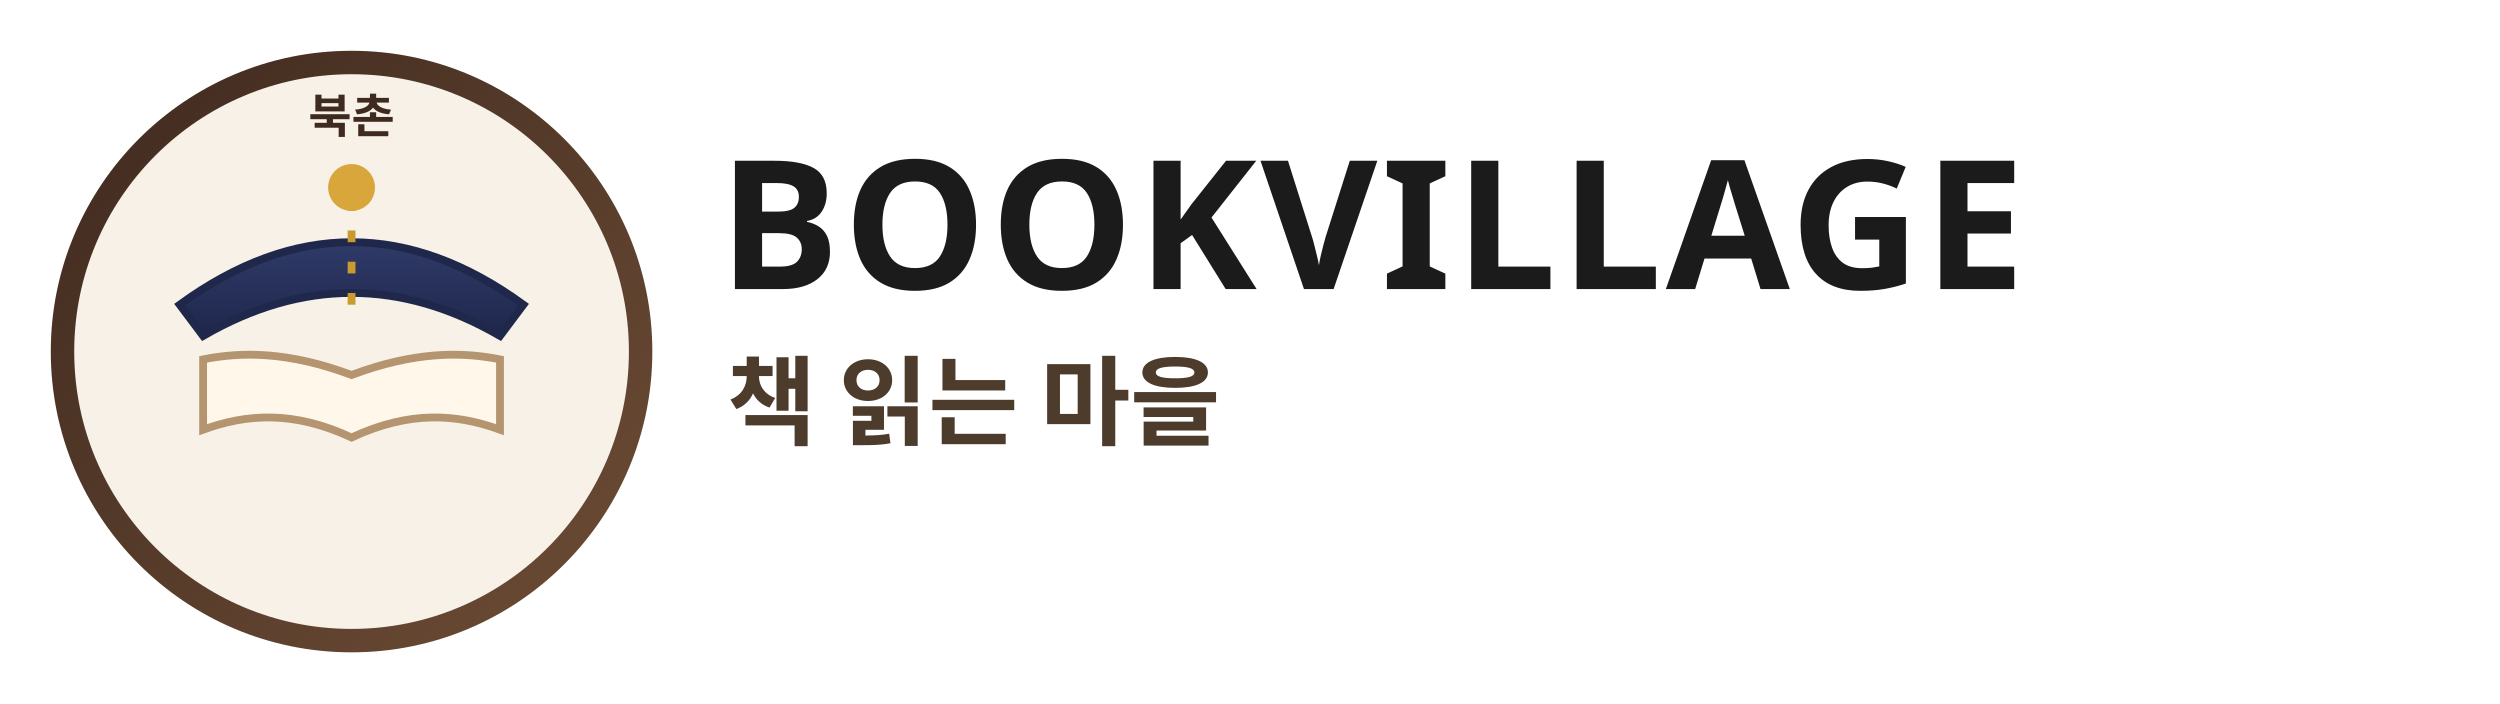
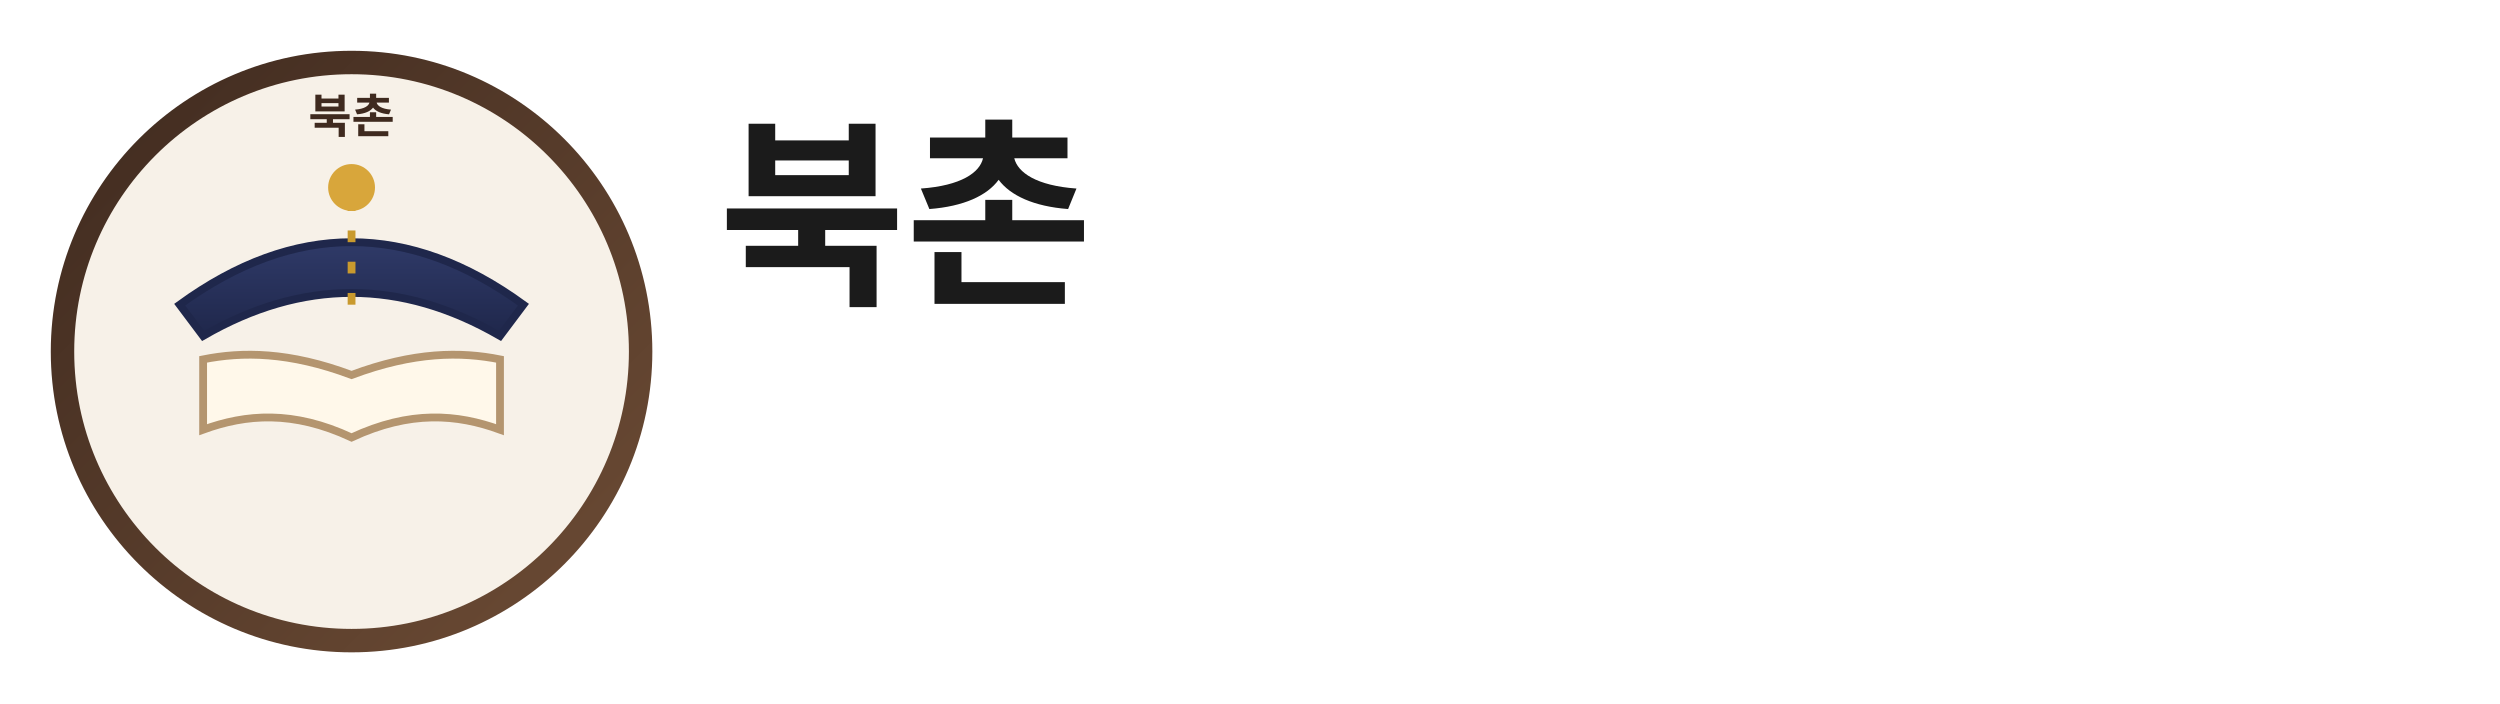
- <svg xmlns="http://www.w3.org/2000/svg" width="640" height="180" viewBox="0 0 640 180" role="img" aria-label="BOOKVILLAGE logo">
+ <svg xmlns="http://www.w3.org/2000/svg" width="640" height="180" viewBox="0 0 640 180" role="img" aria-label="북촌 logo">
  <defs>
    <linearGradient id="ring" x1="0" y1="0" x2="1" y2="1">
      <stop offset="0%" stop-color="#3f2a1f" />
      <stop offset="100%" stop-color="#6d4c35" />
    </linearGradient>
    <linearGradient id="roof" x1="0" y1="0" x2="0" y2="1">
      <stop offset="0%" stop-color="#2f3a68" />
      <stop offset="100%" stop-color="#1f274b" />
    </linearGradient>
  </defs>
  <g transform="translate(6,6)">
    <circle cx="84" cy="84" r="74" fill="#f7f1e8" stroke="url(#ring)" stroke-width="6" />
    <path d="M40 72 Q84 40 128 72 L122 80 Q84 58 46 80 Z" fill="url(#roof)" stroke="#1f274b" stroke-width="2" />
    <path d="M46 86 C56 84 68 84 84 90 C100 84 112 84 122 86 L122 104 C111 100 99 99 84 106 C69 99 57 100 46 104 Z" fill="#fff8ea" stroke="#b4956f" stroke-width="2" />
    <path d="M84 72 L84 46" stroke="#c99a2e" stroke-width="2" stroke-dasharray="3 5" />
    <circle cx="84" cy="42" r="6" fill="#d8a63b" />
    <text x="84" y="28" text-anchor="middle" font-size="12" font-weight="700" fill="#3f2a1f" font-family="Noto Sans KR, Malgun Gothic, sans-serif">북촌</text>
  </g>
-   <text x="184" y="74" font-size="46" font-weight="900" letter-spacing="1" fill="#1b1b1b" font-family="Montserrat, Noto Sans KR, Malgun Gothic, sans-serif">BOOKVILLAGE</text>
-   <text x="186" y="112" font-size="25" font-weight="700" fill="#4d3b2b" font-family="Noto Sans KR, Malgun Gothic, sans-serif">책 읽는 마을</text>
+   <text x="184" y="74" font-size="52" font-weight="900" letter-spacing="0" fill="#1b1b1b" font-family="Noto Sans KR, Malgun Gothic, sans-serif">북촌</text>
</svg>
